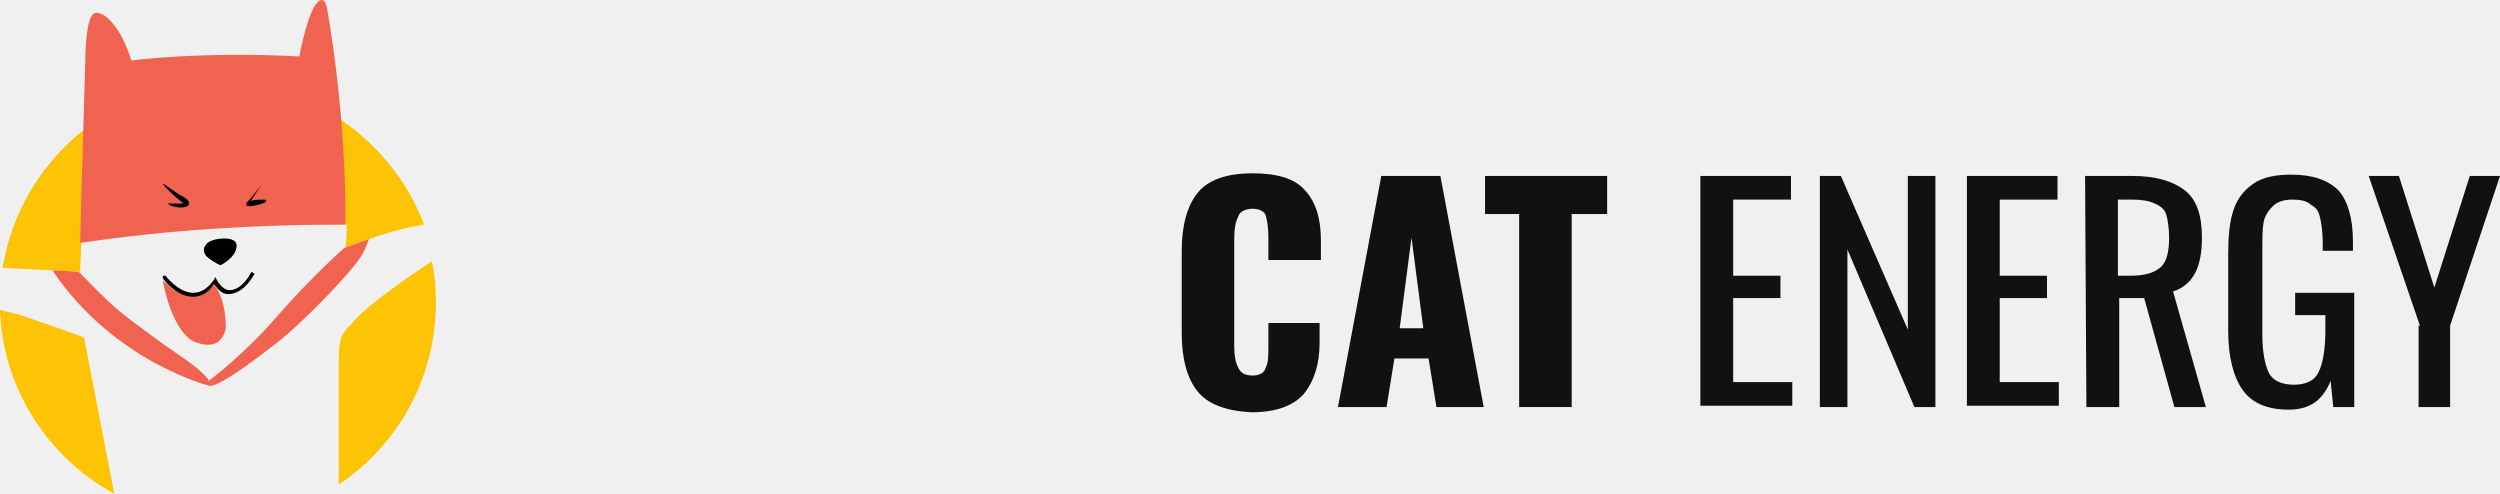
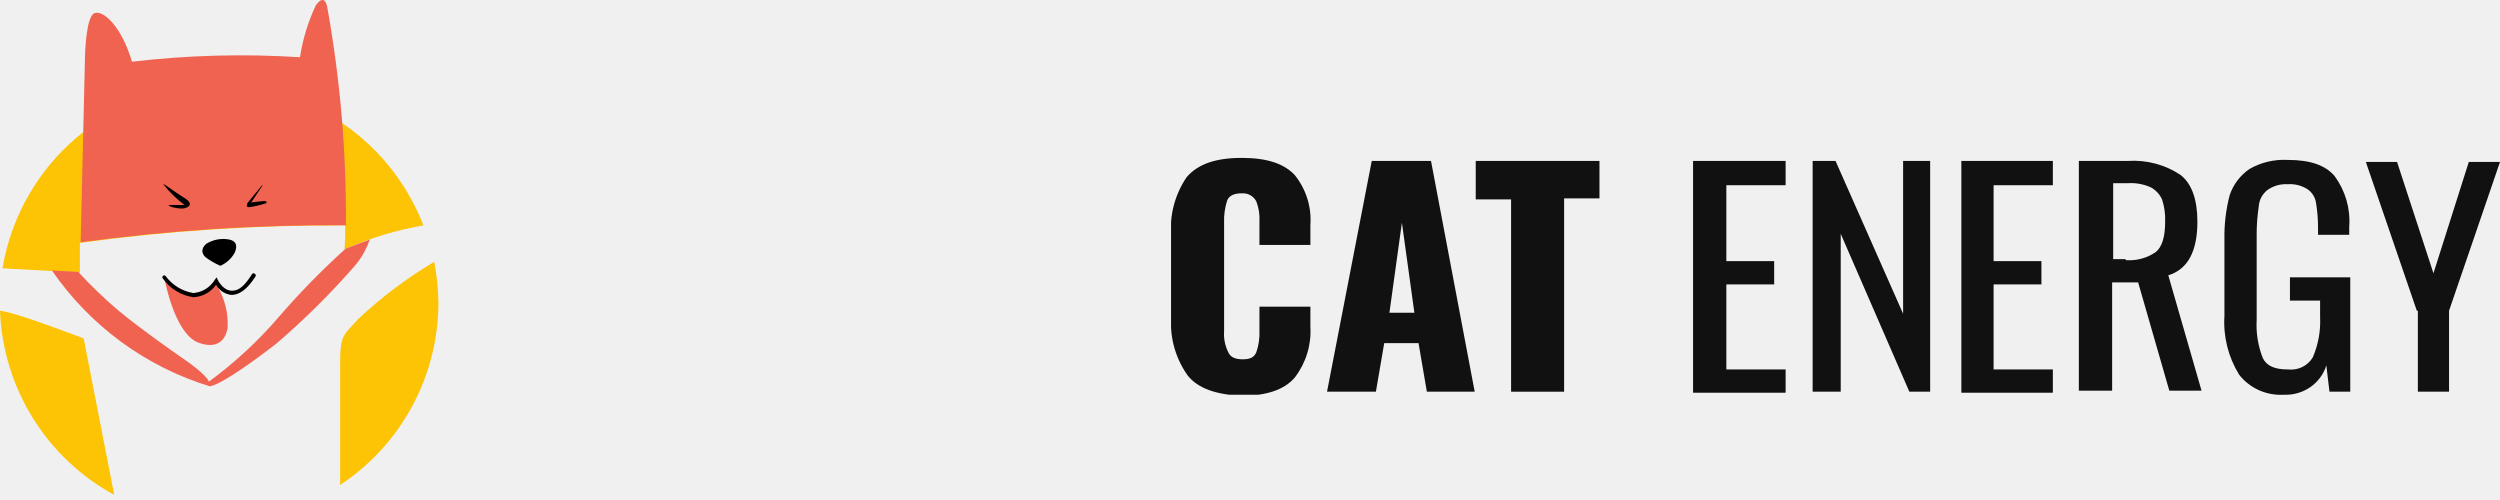
- <svg xmlns="http://www.w3.org/2000/svg" version="1.1" id="Layer_1" x="0px" y="0px" viewBox="0 0 190.4 37.6" style="enable-background:new 0 0 190.4 37.6;" xml:space="preserve">
-   <style type="text/css">
- 	.st0{fill:#FDC305;}
- 	.st1{fill:#F06351;}
- 	.st2{fill:#111111;}
- </style>
-   <g>
-     <path class="st0" d="M6.1,20.7l0.1-2.3c6.7-0.9,13.4-1.4,20.2-1.3c0,0.6,0,1.2-0.1,1.8c0,0,2.9-1.3,6-1.8   c-2.4-6.3-8.5-10.8-15.6-10.8c-8.3,0-15.2,6.1-16.5,14.1C2.4,20.5,6.1,20.7,6.1,20.7z" />
-     <path class="st0" d="M27.2,24.2c-1.2,1.3-1.4,1.2-1.4,3.5c0,0.9,0,4.9,0,9.2c4.5-3,7.4-8.1,7.4-13.9c0-1.1-0.1-2.1-0.3-3.1   C31.2,21,28.2,23.1,27.2,24.2z" />
-     <path class="st0" d="M6.4,25.7c0,0-3.8-1.4-5.2-1.8c-0.4-0.1-0.8-0.2-1.2-0.3c0.2,6,3.7,11.3,8.7,14L6.4,25.7z" />
+ <svg xmlns="http://www.w3.org/2000/svg" width="190" height="38" viewBox="0 0 190 38" fill="none">
+   <g clip-path="url(#clip0)">
+     <path d="M6.07 20.72V18.46C12.754 17.542 19.494 17.098 26.24 17.13C26.24 17.73 26.24 18.34 26.18 18.95C28.098 18.099 30.113 17.488 32.18 17.13C30.863 13.722 28.462 10.841 25.347 8.931C22.232 7.021 18.576 6.186 14.941 6.557C11.306 6.927 7.894 8.482 5.229 10.981C2.563 13.48 0.793 16.786 0.19 20.39L6.07 20.72Z" fill="#FDC305" />
+     <path d="M27.24 24.23C26.08 25.51 25.85 25.43 25.85 27.68C25.85 28.59 25.85 32.58 25.85 36.86C28.142 35.346 30.024 33.288 31.328 30.869C32.632 28.451 33.316 25.747 33.32 23C33.307 21.959 33.2 20.922 33 19.9C30.928 21.13 28.997 22.581 27.24 24.23Z" fill="#FDC305" />
+     <path d="M6.36 25.72C6.36 25.72 2.57 24.28 1.17 23.89C0.787 23.769 0.396 23.676 0 23.61C0.108 26.496 0.966 29.304 2.487 31.759C4.009 34.213 6.143 36.23 8.68 37.61L6.36 25.72Z" fill="#FDC305" />
+     <path d="M26.29 17.12C26.331 11.599 25.862 6.085 24.89 0.65C24.89 0.65 24.75 -0.64 24 0.41C23.411 1.658 23.007 2.985 22.8 4.35C18.542 4.076 14.268 4.19 10.03 4.69C9.24 2 7.85 0.75 7.18 1C6.51 1.25 6.46 4.31 6.46 4.31L6.13 18.41C12.811 17.506 19.548 17.075 26.29 17.12Z" fill="#F06351" />
+     <path d="M12.41 14C12.41 13.91 13.41 14.68 13.82 14.92C14.23 15.16 14.43 15.34 14.43 15.51C14.43 15.68 14.16 15.85 13.8 15.85C13.44 15.85 12.89 15.73 12.8 15.58H13.74H14.03C13.421 15.129 12.876 14.598 12.41 14Z" fill="black" />
+     <path d="M19.89 14.11L18.8 15.44C18.8 15.5 18.63 15.79 18.98 15.74C19.394 15.678 19.802 15.581 20.2 15.45C20.31 15.45 20.27 15.26 20.09 15.28C19.91 15.3 19.4 15.33 19.09 15.39L19.93 14.13C19.93 14.13 20 14 19.89 14.11Z" fill="black" />
+     <path d="M16.75 20.2C17.213 19.996 17.597 19.644 17.84 19.2C18.12 18.55 17.84 18.29 17.4 18.2C16.798 18.09 16.177 18.212 15.66 18.54C15.27 18.9 15.32 19.26 15.61 19.54C15.961 19.806 16.344 20.028 16.75 20.2Z" fill="black" />
+     <path d="M16.35 21.45C16.238 21.678 16.082 21.883 15.89 22.05C15.605 22.279 15.255 22.412 14.89 22.43C14.364 22.472 13.841 22.319 13.42 22C13.222 21.881 13.044 21.732 12.89 21.56C12.79 21.449 12.667 21.36 12.53 21.3C12.53 21.3 13.28 25.4 15.1 26.05C16.92 26.7 17.24 25.3 17.3 24.92C17.36 23.785 17.074 22.659 16.48 21.69C16.46 21.38 16.45 21.58 16.35 21.45Z" fill="#F06351" />
+     <path d="M14.71 22.59C14.245 22.525 13.799 22.365 13.398 22.121C12.998 21.877 12.651 21.553 12.38 21.17C12.367 21.157 12.356 21.141 12.349 21.124C12.342 21.107 12.338 21.089 12.338 21.07C12.338 21.051 12.342 21.033 12.349 21.016C12.356 20.999 12.367 20.983 12.38 20.97C12.393 20.957 12.409 20.946 12.426 20.939C12.443 20.932 12.461 20.928 12.48 20.928C12.499 20.928 12.517 20.932 12.534 20.939C12.551 20.946 12.567 20.957 12.58 20.97C13.085 21.664 13.843 22.131 14.69 22.27C15.022 22.245 15.343 22.141 15.626 21.967C15.91 21.793 16.148 21.554 16.32 21.27L16.46 21.08L16.56 21.29C16.56 21.29 16.93 22.05 17.56 22.09C18.19 22.13 18.61 21.68 19.17 20.81C19.183 20.797 19.199 20.786 19.216 20.779C19.233 20.772 19.251 20.768 19.27 20.768C19.289 20.768 19.307 20.772 19.324 20.779C19.341 20.786 19.357 20.797 19.37 20.81C19.402 20.831 19.425 20.863 19.435 20.9C19.444 20.937 19.439 20.977 19.42 21.01C18.78 22.01 18.15 22.45 17.54 22.41C17.308 22.376 17.087 22.29 16.893 22.159C16.699 22.027 16.537 21.853 16.42 21.65C16.223 21.924 15.968 22.151 15.672 22.314C15.376 22.477 15.047 22.571 14.71 22.59Z" fill="black" />
+     <path d="M26.24 18.92C24.445 20.544 22.751 22.277 21.17 24.11C19.599 25.936 17.824 27.577 15.88 29C15.66 28.47 14.26 27.49 14.26 27.49C14.26 27.49 11.13 25.35 9.08 23.67C7.974 22.737 6.929 21.735 5.95 20.67L3.95 20.56C6.84 24.765 11.07 27.868 15.95 29.36C16.81 29.22 19.22 27.5 21.02 26.1C23.139 24.282 25.124 22.313 26.96 20.21C27.462 19.621 27.849 18.942 28.1 18.21C27 18.6 26.24 18.92 26.24 18.92Z" fill="#F06351" />
  </g>
-   <path class="st1" d="M26.3,17.1c0.1-8.5-1.4-16.5-1.4-16.5S24.7-0.6,24,0.4c-0.7,1.1-1.2,3.9-1.2,3.9C15.4,3.9,10,4.6,10,4.6  C9.2,2,7.9,0.8,7.2,1C6.5,1.3,6.5,4.4,6.5,4.4L6.1,18.5C12.8,17.5,19.6,17.1,26.3,17.1z" />
-   <path d="M12.4,14c0-0.1,1,0.7,1.4,0.9s0.6,0.4,0.6,0.6c0,0.2-0.3,0.3-0.6,0.3s-0.9-0.1-1-0.3c0,0,0.6,0,0.9,0H14  C14.1,15.6,12.7,14.5,12.4,14z" />
-   <path d="M19.9,14.1c0,0-1,1.3-1.1,1.3c0,0.1-0.2,0.3,0.2,0.3s1.1-0.2,1.2-0.3s0.1-0.2-0.1-0.2s-0.7,0-1,0.1L19.9,14.1  C19.9,14.1,20,14,19.9,14.1z" />
-   <path d="M16.8,20.2c0,0,0.8-0.4,1.1-1c0.3-0.7,0-0.9-0.4-1c-0.5-0.1-1.3,0-1.7,0.3c-0.4,0.4-0.3,0.7-0.1,1  C15.9,19.7,16.5,20.1,16.8,20.2z" />
-   <path class="st1" d="M16.3,21.5c0,0-0.2,0.4-0.5,0.6c-0.2,0.2-0.6,0.4-1,0.4c-0.6,0-1.1-0.2-1.5-0.4c-0.2-0.1-0.4-0.3-0.5-0.4  c-0.2-0.2-0.4-0.3-0.4-0.3s0.7,4.1,2.6,4.7c1.8,0.6,2.1-0.7,2.2-1.1c0-0.3,0-2.1-0.8-3.2C16.5,21.4,16.4,21.6,16.3,21.5z" />
-   <g>
-     <path d="M14.7,22.6L14.7,22.6c-1.3,0-2.3-1.4-2.3-1.4c0-0.1,0-0.2,0-0.2c0.1,0,0.2,0,0.2,0s1,1.3,2.1,1.3l0,0c0.6,0,1.1-0.3,1.6-1   l0.1-0.2l0.1,0.2c0,0,0.4,0.8,1,0.8c0.5,0,1.1-0.4,1.6-1.3c0-0.1,0.1-0.1,0.2,0c0.1,0,0.1,0.1,0,0.2c-0.6,1-1.3,1.4-1.9,1.4   s-0.9-0.5-1.1-0.8C15.9,22.3,15.3,22.6,14.7,22.6z" />
+   <g clip-path="url(#clip1)">
+     <path d="M90.264 28.538C89.37 27.276 88.925 25.763 89 24.231V17.846C88.892 16.298 89.308 14.758 90.186 13.461C91.055 12.461 92.398 12 94.374 12C96.35 12 97.614 12.461 98.404 13.308C99.263 14.379 99.685 15.721 99.59 17.077V18.615H95.718V16.846C95.749 16.323 95.668 15.799 95.48 15.308C95.38 15.109 95.221 14.945 95.024 14.835C94.827 14.726 94.6 14.676 94.374 14.692C93.821 14.692 93.426 14.846 93.268 15.231C93.089 15.777 93.009 16.35 93.031 16.923V25.154C92.989 25.71 93.098 26.267 93.347 26.769C93.505 27.154 93.9 27.308 94.453 27.308C95.006 27.308 95.322 27.154 95.48 26.769C95.66 26.249 95.74 25.702 95.718 25.154V23.308H99.59V24.846C99.67 26.224 99.251 27.585 98.404 28.692C97.614 29.615 96.271 30.077 94.374 30.077C92.477 30 91.055 29.538 90.264 28.538Z" fill="#111111" />
+     <path d="M104.253 12.231H108.757L112.077 29.769H108.441L107.809 26.077H105.201L104.569 29.769H100.854L104.253 12.231ZM107.493 23.769L106.545 16.923L105.596 23.769H107.493Z" fill="#111111" />
+     <path d="M114.843 15.154H112.156V12.231H121.56V15.077H118.873V29.769H114.843V15.154Z" fill="#111111" />
+     <path d="M128.752 12.231H135.707V14.077H131.202V19.846H134.837V21.615H131.202V28.077H135.707V29.846H128.673V12.231H128.752Z" fill="#111111" />
+     <path d="M137.761 12.231H139.5L144.637 23.846V12.231H146.692V29.769H145.111L139.895 17.769V29.769H137.761V12.231Z" fill="#111111" />
+     <path d="M149.063 12.231H156.017V14.077H151.513V19.846H155.148V21.615H151.513V28.077H156.017V29.846H149.063V12.231Z" fill="#111111" />
+     <path d="M158.072 12.231H161.707C163.137 12.135 164.559 12.514 165.738 13.308C166.607 14 167.002 15.231 167.002 16.846C167.002 19.077 166.291 20.462 164.79 20.923L167.318 29.692H164.869L162.498 21.462H160.522V29.692H157.993V12.231H158.072ZM161.549 19.769C162.364 19.835 163.176 19.616 163.841 19.154C164.315 18.769 164.552 18 164.552 16.846C164.574 16.273 164.494 15.7 164.315 15.154C164.137 14.762 163.832 14.437 163.446 14.231C162.902 13.989 162.304 13.884 161.707 13.923H160.601V19.692H161.549V19.769Z" fill="#111111" />
+     <path d="M170.164 28.462C169.342 27.117 168.956 25.562 169.057 24V18.154C169.038 17.039 169.17 15.927 169.452 14.846C169.717 14.039 170.244 13.337 170.954 12.846C171.836 12.338 172.854 12.097 173.878 12.154C175.538 12.154 176.723 12.539 177.434 13.385C178.252 14.502 178.644 15.862 178.541 17.231V17.846H176.17V17.308C176.173 16.663 176.12 16.02 176.012 15.385C175.945 14.983 175.718 14.623 175.379 14.385C174.935 14.101 174.408 13.966 173.878 14C173.311 13.965 172.75 14.128 172.297 14.461C172.111 14.614 171.959 14.802 171.851 15.013C171.742 15.225 171.679 15.456 171.665 15.692C171.561 16.38 171.508 17.074 171.507 17.769V24.308C171.449 25.304 171.61 26.301 171.981 27.231C172.297 27.846 172.93 28.077 173.878 28.077C174.252 28.122 174.632 28.059 174.97 27.895C175.307 27.73 175.587 27.473 175.775 27.154C176.192 26.181 176.381 25.13 176.328 24.077V22.846H174.036V21.077H178.62V29.769H177.039L176.802 27.769C176.595 28.439 176.163 29.023 175.576 29.427C174.989 29.831 174.28 30.033 173.562 30C172.909 30.037 172.256 29.916 171.663 29.648C171.07 29.379 170.555 28.972 170.164 28.462Z" fill="#111111" />
+     <path d="M183.678 23.615L179.805 12.308H182.176L184.942 20.769L187.629 12.308H190L186.128 23.615V29.769H183.757V23.615H183.678Z" fill="#111111" />
  </g>
-   <path class="st1" d="M26.2,18.9c0,0-2.5,2.2-5.1,5.2S15.9,29,15.9,29c-0.2-0.5-1.6-1.5-1.6-1.5s-3.1-2.1-5.2-3.8  c-1.2-1-2.3-2.2-3.1-3c-0.3,0-1.1-0.1-2-0.1c4.7,7,12,8.8,12,8.8c0.9-0.1,3.3-1.9,5.1-3.3c1.8-1.4,4.8-4.5,5.9-5.9  c0.6-0.7,0.9-1.4,1.1-2C27,18.6,26.2,18.9,26.2,18.9z" />
-   <g transform="matrix(1, 0, 0, 1, 90, 10.2)">
-     <path class="st2" d="M1.2,19.6c-0.8-1-1.2-2.5-1.2-4.4V8.9C0,7,0.4,5.5,1.2,4.5S3.4,3,5.4,3c1.9,0,3.2,0.4,4,1.3   c0.8,0.9,1.2,2.1,1.2,3.8v1.5h-4V7.8c0-0.7-0.1-1.2-0.2-1.6c-0.1-0.3-0.5-0.5-1-0.5s-1,0.2-1.1,0.6C4.1,6.7,4,7.2,4,7.9v8.3   c0,0.7,0.1,1.2,0.3,1.6c0.2,0.4,0.5,0.6,1.1,0.6c0.5,0,0.9-0.2,1-0.6c0.2-0.4,0.2-0.9,0.2-1.6v-1.8h3.9v1.5c0,1.6-0.4,2.9-1.2,3.9   c-0.8,0.9-2.1,1.4-4,1.4C3.4,21.1,2,20.6,1.2,19.6z" />
-     <path class="st2" d="M15.2,3.2h4.5L23,20.8h-3.6l-0.6-3.7h-2.6l-0.6,3.7h-3.7L15.2,3.2z M18.4,14.8l-0.9-6.9l-0.9,6.9H18.4z" />
-     <path class="st2" d="M25.8,6.1h-2.7V3.2h9.3v2.9h-2.7v14.7h-4V6.1H25.8z" />
-     <path class="st2" d="M39.5,3.2h6.9V5H42v5.8h3.6v1.7H42v6.4h4.5v1.8h-7V3.2z" />
-     <path class="st2" d="M48.5,3.2h1.7l5.1,11.7V3.2h2.1v17.6h-1.6l-5.1-12v12h-2.1V3.2H48.5z" />
-     <path class="st2" d="M59.8,3.2h6.9V5h-4.4v5.8h3.6v1.7h-3.6v6.4h4.5v1.8h-7C59.8,20.7,59.8,3.2,59.8,3.2z" />
-     <path class="st2" d="M68.8,3.2h3.6c1.8,0,3.1,0.4,4,1.1s1.3,1.9,1.3,3.6c0,2.3-0.7,3.6-2.2,4.1l2.5,8.8h-2.4l-2.3-8.3h-1.9v8.3   h-2.5L68.8,3.2L68.8,3.2z M72.2,10.8c1.1,0,1.8-0.2,2.3-0.6C75,9.8,75.2,9,75.2,7.9c0-0.7-0.1-1.3-0.2-1.7s-0.4-0.7-0.9-0.9   c-0.4-0.2-1-0.3-1.7-0.3h-1.1v5.8C71.3,10.8,72.2,10.8,72.2,10.8z" />
-     <path class="st2" d="M80.8,19.5c-0.7-1-1.1-2.5-1.1-4.5V9.2c0-1.4,0.1-2.5,0.4-3.4s0.8-1.5,1.5-2s1.7-0.7,2.9-0.7   c1.6,0,2.8,0.4,3.6,1.2c0.7,0.8,1.1,2.1,1.1,3.9v0.7h-2.3V8.3c0-0.8-0.1-1.5-0.2-1.9c-0.1-0.5-0.3-0.8-0.7-1   C85.7,5.1,85.2,5,84.6,5c-0.7,0-1.2,0.2-1.5,0.5s-0.6,0.7-0.7,1.2s-0.1,1.2-0.1,2.1v6.5c0,1.3,0.2,2.3,0.5,2.9s1,0.9,1.9,0.9   s1.6-0.3,1.9-1c0.3-0.6,0.5-1.7,0.5-3.1v-1.2h-2.3v-1.7h4.5v8.7h-1.6l-0.2-2c-0.6,1.5-1.6,2.2-3.2,2.2C82.7,21,81.5,20.5,80.8,19.5   z" />
-     <path class="st2" d="M94.3,14.6L90.4,3.2h2.3l2.7,8.5l2.7-8.5h2.3l-3.8,11.4v6.2h-2.4v-6.2H94.3z" />
-   </g>
+   <defs>
+     <clipPath id="clip0">
+       <rect width="33.32" height="37.61" fill="white" />
+     </clipPath>
+     <clipPath id="clip1">
+       <rect width="101" height="18" fill="white" transform="translate(89 12)" />
+     </clipPath>
+   </defs>
</svg>
